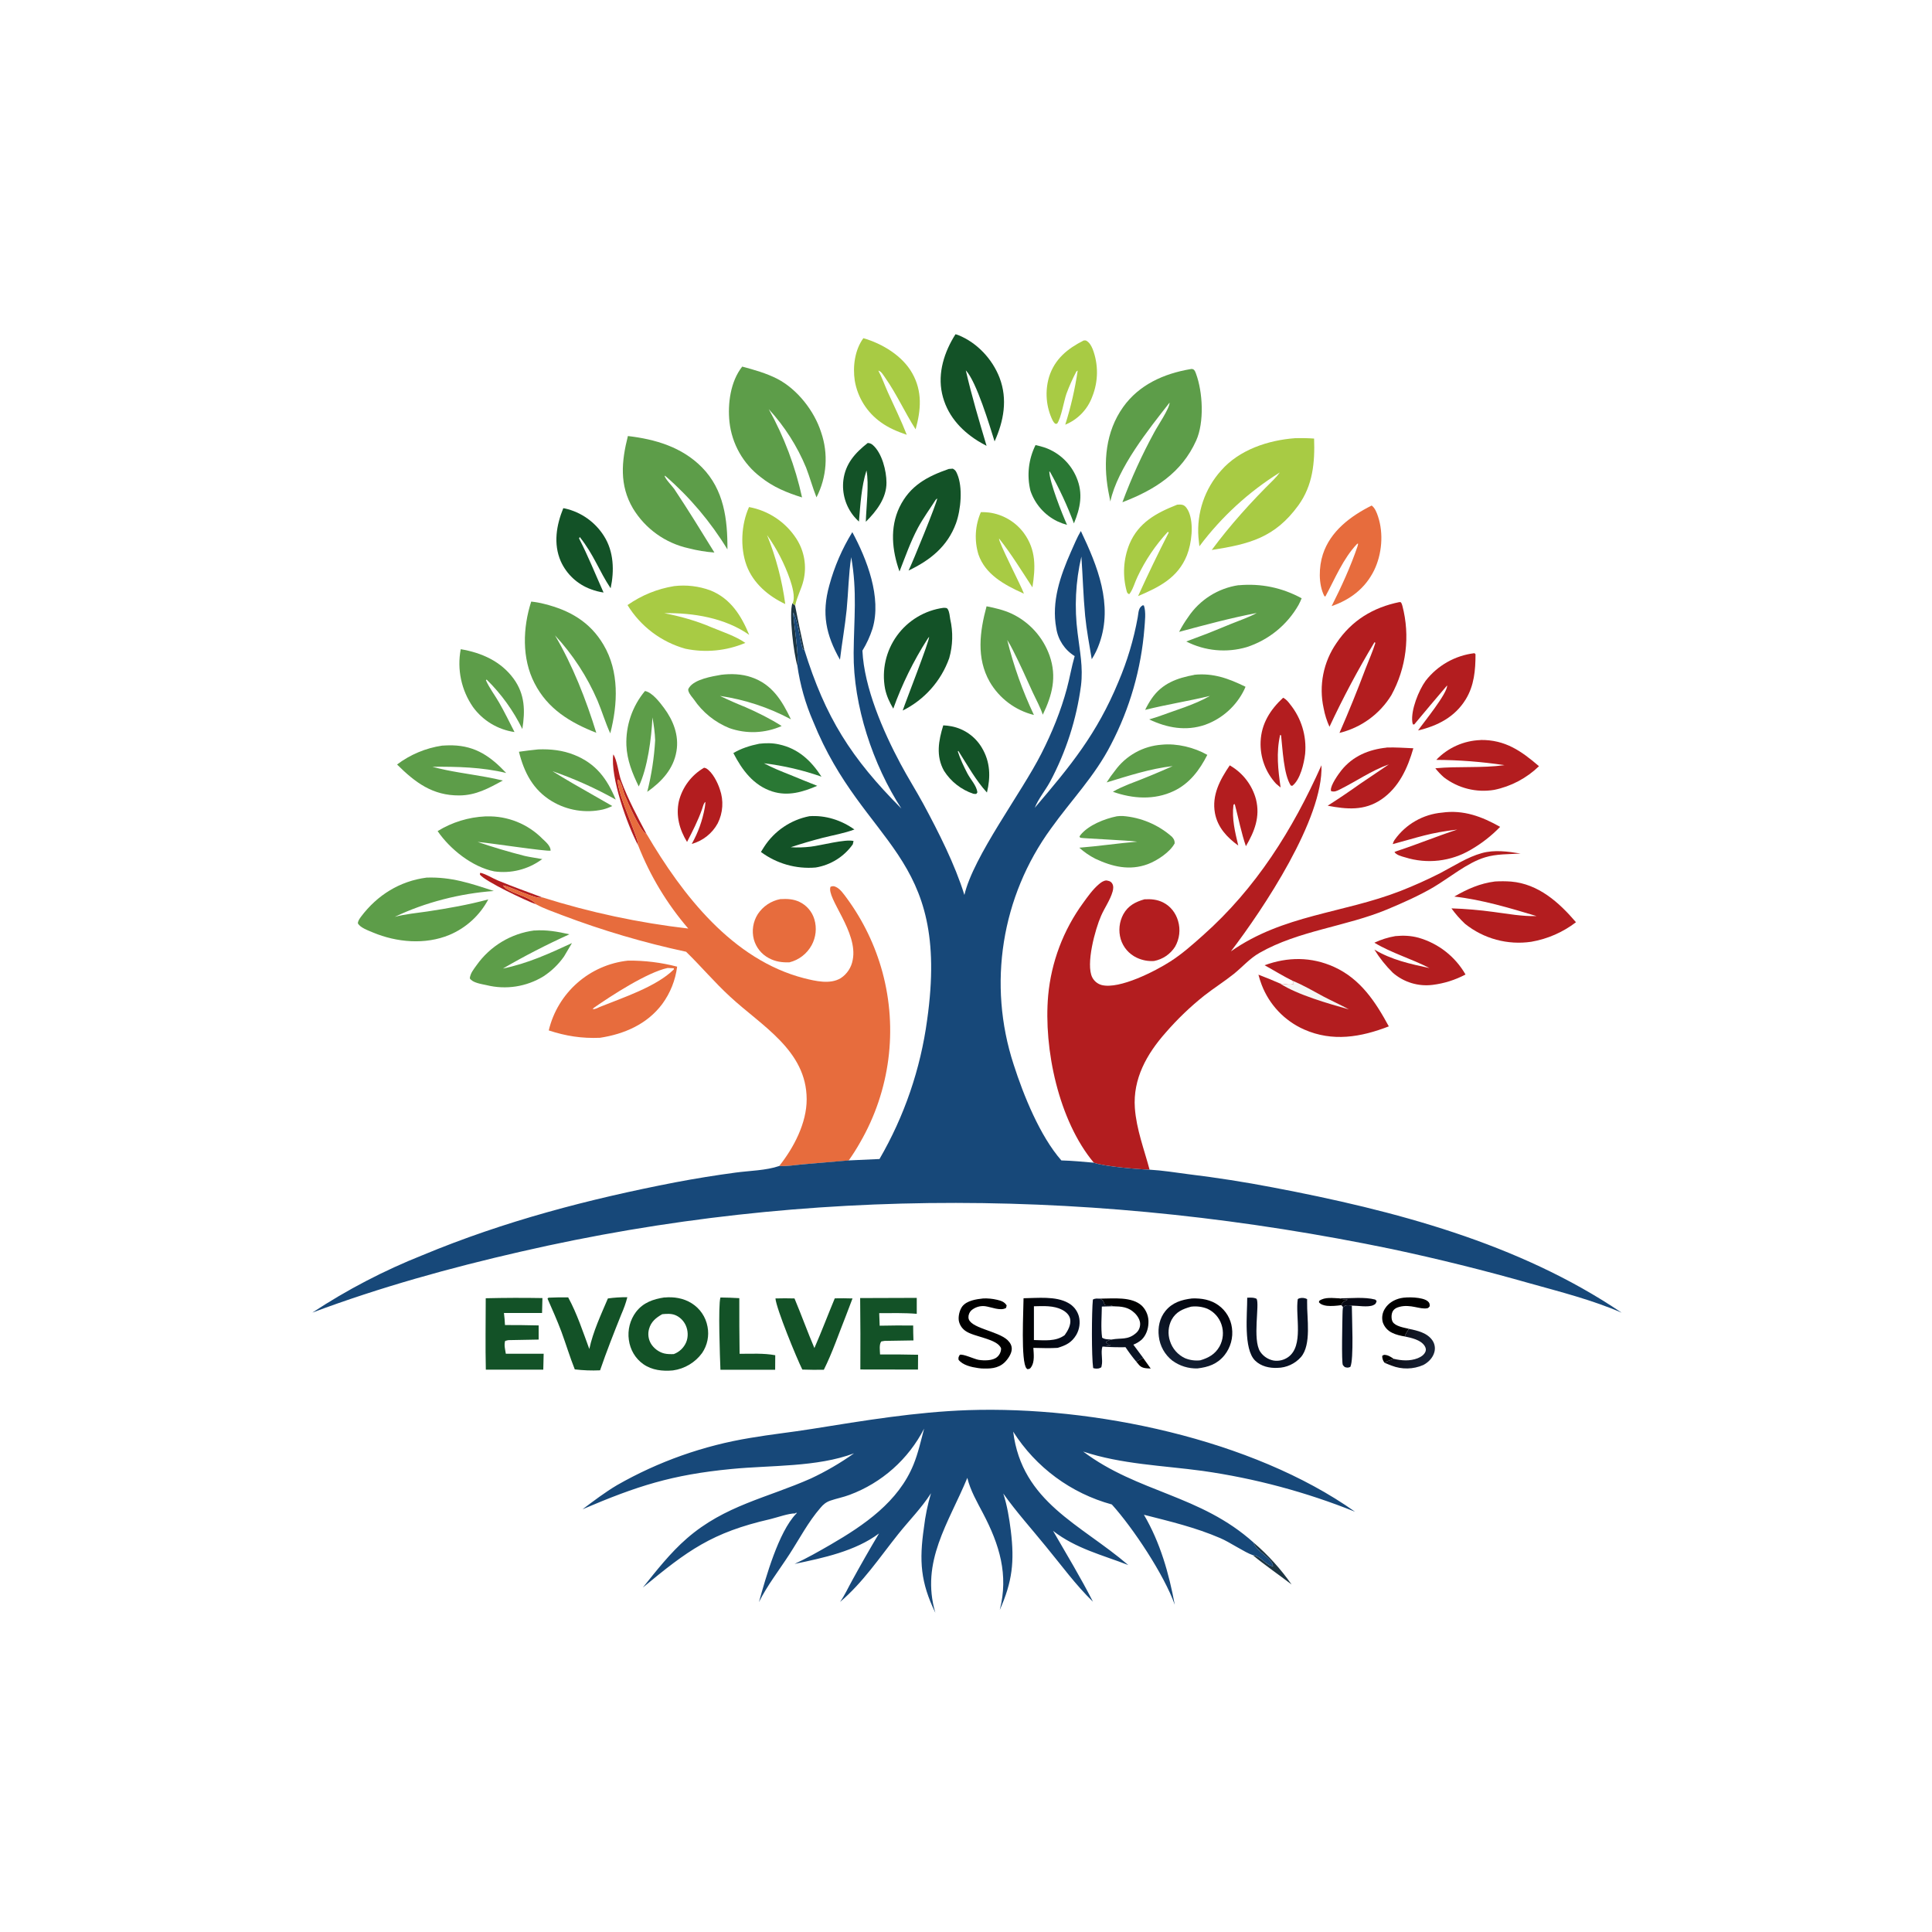
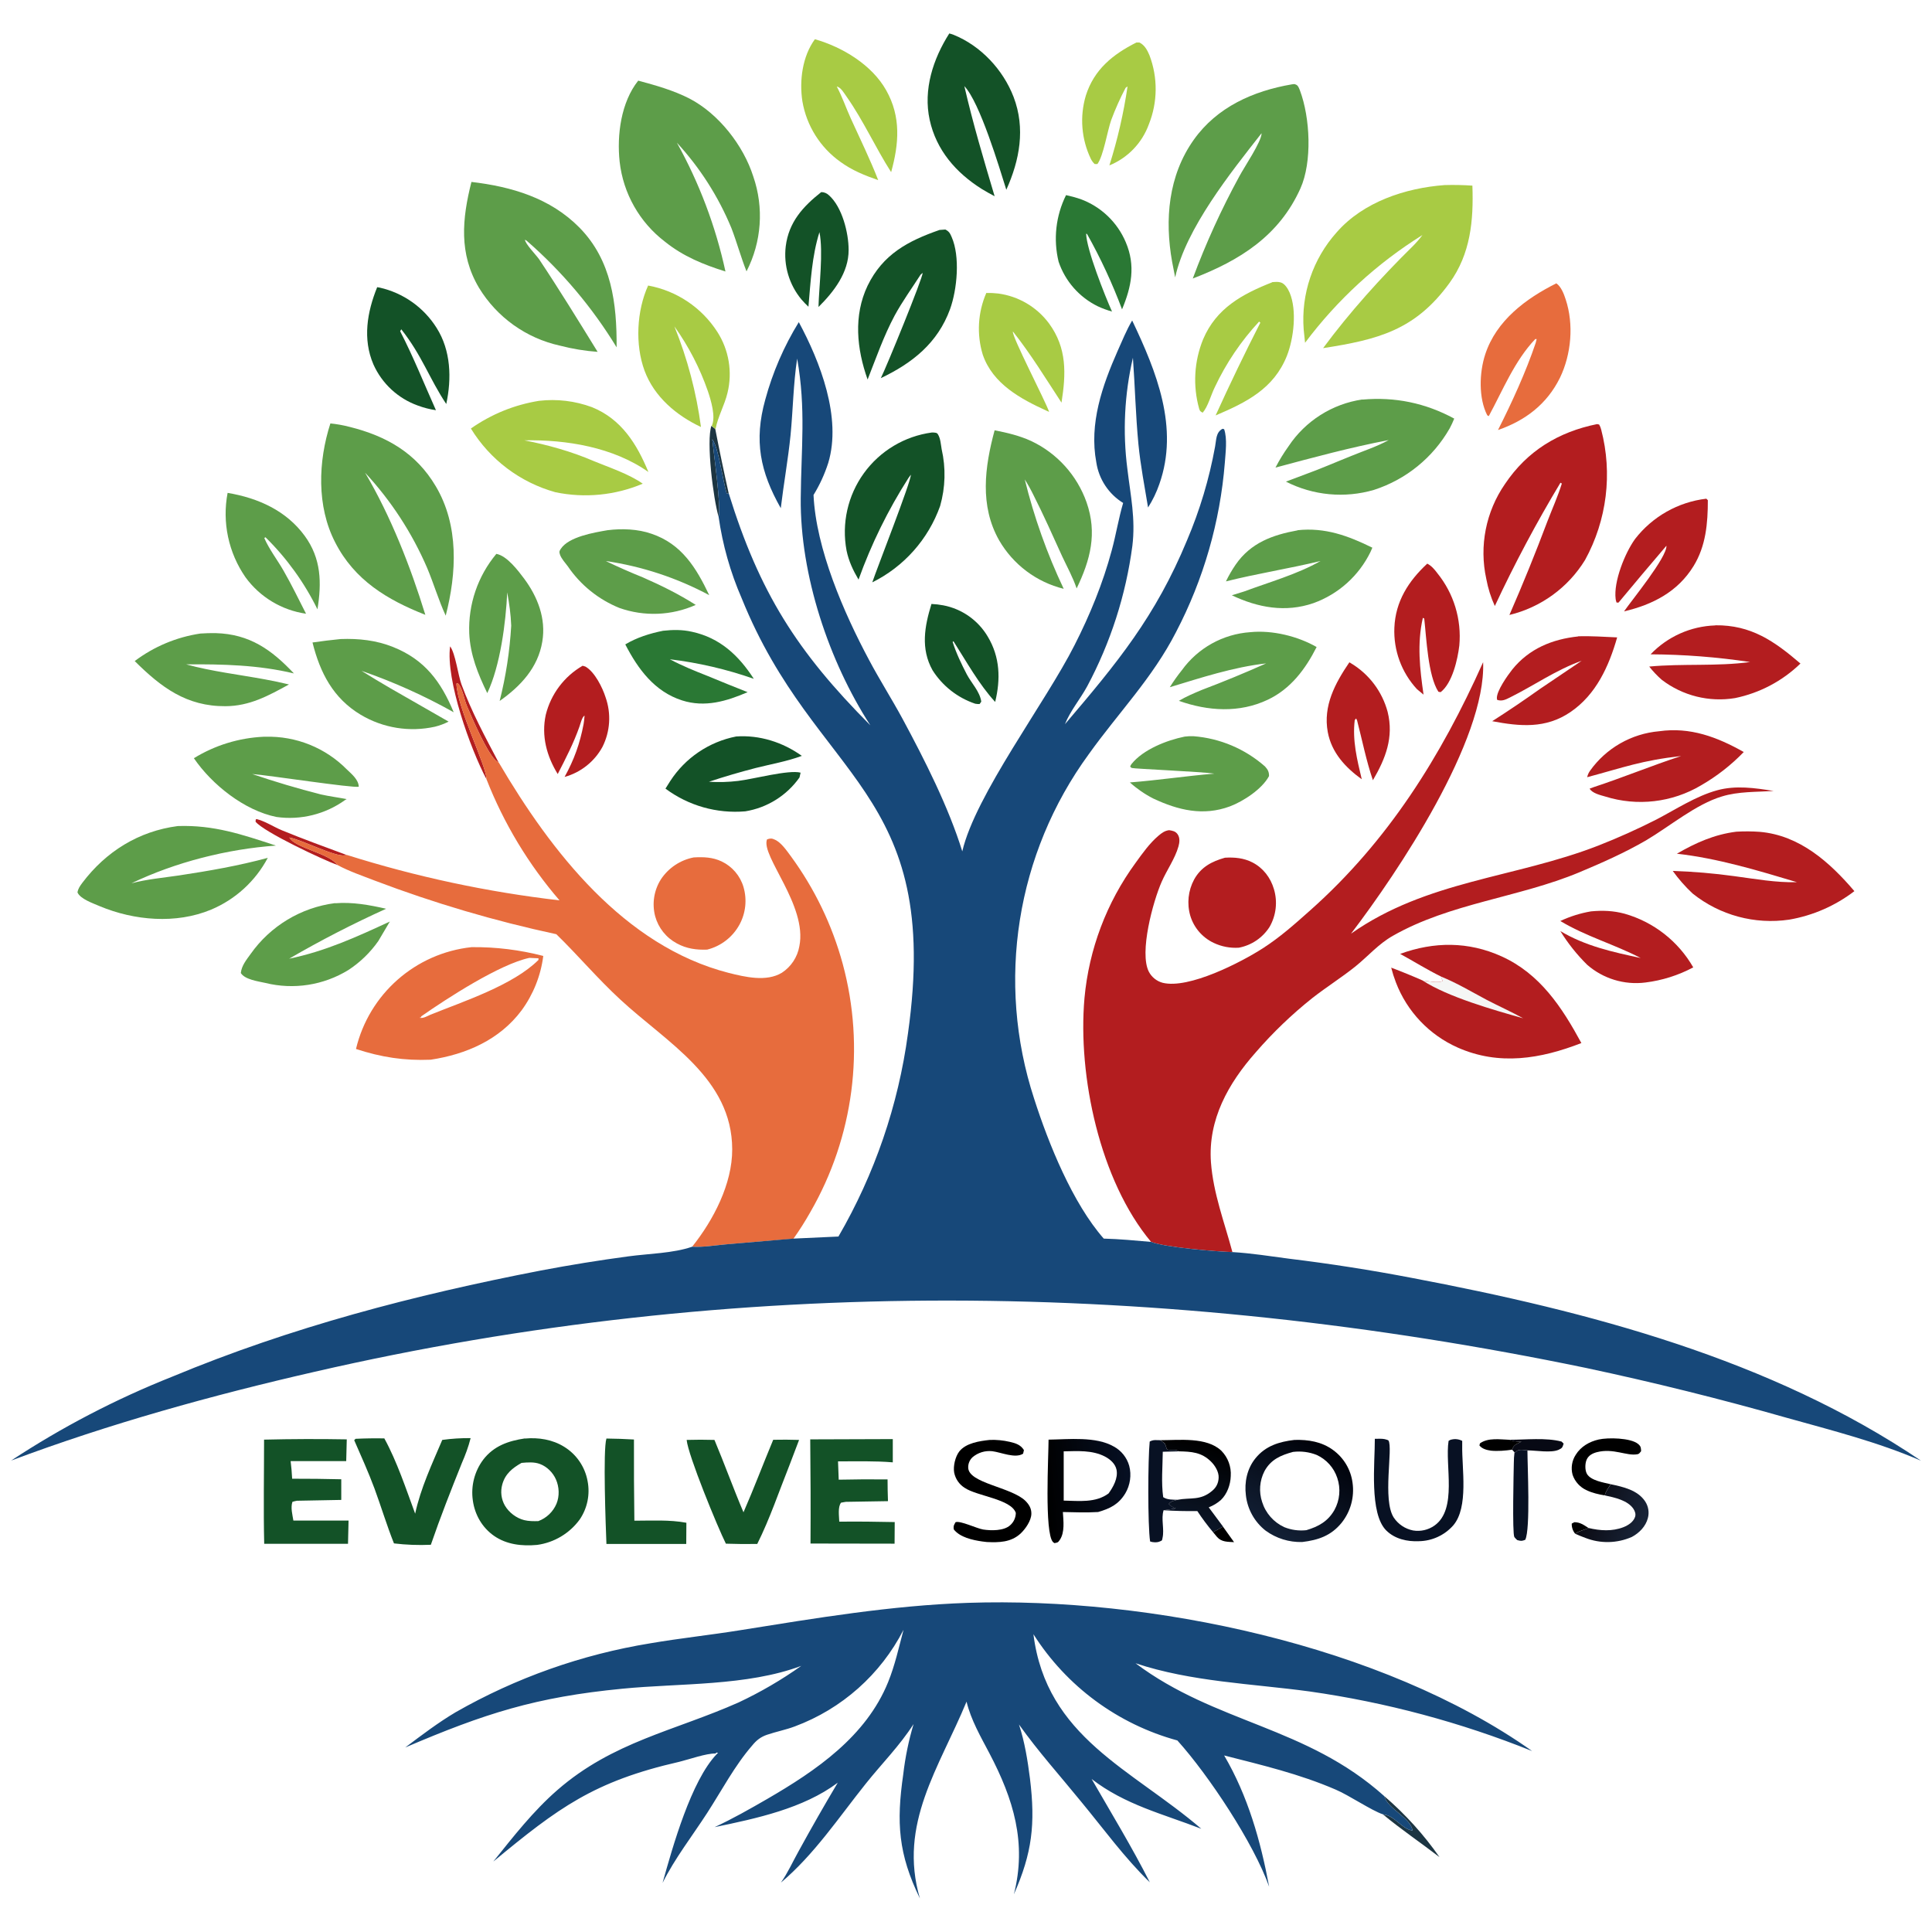
- <svg xmlns="http://www.w3.org/2000/svg" width="1024" height="1024" style="display:block" viewBox="0 0 2048 2048">
+ <svg xmlns="http://www.w3.org/2000/svg" width="1024" height="1024" style="display:block" viewBox="323 330 1404 1404">
  <defs>
    <linearGradient id="a" x1="1477.01" x2="1515.78" y1="1424.81" y2="1438.36" gradientUnits="userSpaceOnUse">
      <stop class="stop0" offset="0" stop-color="#0b0b13" />
      <stop class="stop1" offset="1" stop-color="#182337" />
    </linearGradient>
    <linearGradient id="b" x1="1197.99" x2="1182.82" y1="1379.27" y2="1433.83" gradientUnits="userSpaceOnUse">
      <stop class="stop0" offset="0" />
      <stop class="stop1" offset="1" stop-color="#0b1526" />
    </linearGradient>
    <linearGradient id="c" x1="1082.77" x2="1142.82" y1="1413.21" y2="1407.3" gradientUnits="userSpaceOnUse">
      <stop class="stop0" offset="0" />
      <stop class="stop1" offset="1" stop-color="#060f22" />
    </linearGradient>
    <linearGradient id="d" x1="1283.95" x2="1248.88" y1="1381.15" y2="1443.37" gradientUnits="userSpaceOnUse">
      <stop class="stop0" offset="0" stop-color="#00020a" />
      <stop class="stop1" offset="1" stop-color="#121f34" />
    </linearGradient>
  </defs>
  <path d="M1467.7 1444.6a11 11 0 0 1-2.5-7.4l1.9-1c4.2 0 6.8 2 10.3 4.2-3.3 1.5-6.8 2-9.8 4.2m-255.8-5.1 8 11.2c-4.6-.3-9 0-12.3-3.7l-3-3.6q3.7-1.8 7.3-4m210-55.9c-4.6.7-10.6 1.2-15.3.7-3-.4-6.5-1.3-8.4-3.8l.4-1.5c6-4.3 14.6-2.8 21.5-2.6l1.4.5q3.6 1 7.3.8l-1.8.9c-3 1.5-3.9 1.9-5 5" />
  <path fill="#1c3542" d="M1329 1635.3a236 236 0 0 1 40.1 44.3c-13.5-10.4-28-20.2-41-31 8.6.7 13.4 10.6 21.4 11.7-1.2-9.4-18.1-15.6-20.5-25M840 639.5l2.8 2.3q4.5 23.3 9.7 46.5l-1.3.6c-2.9-9-6-34-10.6-39.7.9 8.9 6.7 50.1 4.6 56.2-3.8-12.4-9.1-54.9-5.2-66" />
  <path fill="#070914" d="M1420 1376.3c11.7 0 26.5-1.7 37.8 1.3l1.5 1.5c-.9 2.8-.9 3.2-3.7 4.5-5.5 2.4-16.4.4-22.6.4-2.2-.2-5.7-.9-7.7.4l-1 1h-.7l-1.7-1.9c1.1-3.1 2-3.5 5-5l1.8-.9q-3.8.2-7.3-.7z" />
  <path fill="#b31d1f" d="M568.2 958.6c-10.3-3.7-53.6-24-59.5-31.5l.2-1.7h1.5l-.2 1.5-1-1.7c6.1 1.3 12.8 5.8 18.7 8.2 15.5 6.4 31.4 12.1 47.2 18l-1.6.2c-7 1.2-30.8-11.2-40.2-13 4 7.7 28.8 11.3 34.9 20m108.3-62.4c-11.6-21.8-29.7-72.3-26.4-96.5 3.9 5.2 5.7 20.7 8.3 27.8 7.3 19.8 17.2 38.1 27 56.7l-1.2-.8c-6.5-4.3-18.5-32.3-22-40.6-2-4.7-3-12.8-6.6-16.4l-.9.4c.6 18 22 60 21.8 69.4" />
  <path fill="#081123" d="M1423.6 1385.4h.7l1-1c2-1.3 5.5-.6 7.7-.4 0 11.3 2.3 57.4-1.6 65-2.7 1-3 .9-5.8.2q-1.2-1-2.1-2.2c-1.6-2.6-.5-48-.4-53.6q0-4 .5-8" />
  <path d="M1489.1 1416.7c-4.3-.7-9.1-1.8-13-3.7a19 19 0 0 1-10.3-11.3 18 18 0 0 1 2.3-14.5c3.7-6 10-9.6 16.7-11.1 6.5-1.5 23.3-1.3 28.7 3.3 2 1.7 2 2.8 2.1 5.2-.9 1-1.3 2-2.7 2.2-7.7 1.5-17.4-4.6-29.4-1.5-3.1.8-6.1 2.3-7.5 5.5-1.2 2.8-1.3 7.7.3 10.4 2.9 4.8 12.2 6.2 17.2 7.4-1.8 2.7-3.4 5-4.4 8.1" />
  <path fill="url(#a)" d="M1493.5 1408.6c9 1.9 19.5 4.2 25 12.4a15 15 0 0 1 2 12.3c-1.6 6-6.2 10.7-11.6 13.6a44 44 0 0 1-33.8.7q-3.8-1.4-7.4-3c2.9-2.1 6.4-2.7 9.7-4.2 8.4 2 17.2 2.6 25.4-.6 3.5-1.4 7.1-3.7 8.4-7.4.7-2.1 0-4-1.1-5.8-4.2-6.4-14-8.4-21-9.9 1-3 2.6-5.4 4.4-8" />
  <path fill="#081123" d="M1168.6 1427.5c-2 6.3.7 13.8-.8 20.2-.4 1.8 0 1.7-2 2.5-1.9.9-5.2.7-7 0-1.8-11.8-1.6-60-.3-72.6 2.7-1.5 4.6-1 7.7-1 1 .8 2.7 1.8 3.4 2.8.4.5 1.3 3.8 1.5 3.9 2.5 1 6.4-.5 8.6 1.4l-11.7.3c-.1 10.7-1.2 22.3.3 33 3 2 6.9 1.8 10.4 1.9-2.5.7-4.7.9-6.3 3 1.8 2 2.6 2.2 5 3.3q-4.5.8-8.8 1.3" />
  <path fill="url(#b)" d="M1166.2 1376.6c13.7 0 33.7-2.5 44.4 7.7a24 24 0 0 1 6.8 18.4c-.2 6.2-2.6 13-7.2 17.4a30 30 0 0 1-8.8 5.3l10.4 14q-3.6 2.2-7.3 4-6.2-7.4-11.4-15.3-12.2.2-24.5-.6 4.4-.5 8.8-1.3c-2.4-1-3.2-1.2-5-3.3 1.6-2.1 3.8-2.3 6.3-3 9.6-1.8 16.6.8 25.2-6.5q4.5-3.7 4.7-9.6c.2-4.2-2.7-8.9-5.6-11.7-6.9-6.8-14.2-7.2-23.3-7.4-2.2-1.9-6.2-.4-8.6-1.4-.2-.1-1.1-3.4-1.5-4-.7-.9-2.4-2-3.4-2.7" />
  <path d="M1042.3 1376.4a55 55 0 0 1 14.5 1.4c4.3 1 7.9 2.1 10.3 6l-.6 2.6c-5.7 3.7-16-1-22.4-1.8a19 19 0 0 0-14.5 4.5 10 10 0 0 0-3 7.5c.4 11.3 31 14 41.5 24 2.7 2.7 4.5 5.6 4.4 9.5-.1 5-4.3 11-7.8 14.3-7 6.5-15.8 6.6-24.6 6.2l-3.3-.4c-7-1-16.2-3-20.7-8.8-.3-2.7 0-2.8 1.3-5.2 3.4-1.3 15.3 4.5 20 5.3 5.7.9 15.1 1.1 19.7-3.1a12 12 0 0 0 4.1-9c-3.5-10.1-28.2-12.1-37.2-18.2a17 17 0 0 1-7.6-11.1c-.8-4.7.8-11.5 3.7-15.3 4.9-6.2 14.8-7.6 22.2-8.4" />
  <path fill="#081123" d="M1322.1 1375.6c2.2 0 4.9-.2 7 .2 0 0 2.6.6 2.9 1 3.5 5.4-4.6 43.2 3.9 56.1a22 22 0 0 0 14 9.3 21 21 0 0 0 15.6-3.6c16.8-12 7.4-43.8 10.2-61.5.8-.5 1.2-.8 2.3-1a11 11 0 0 1 7.6 1v3.6c-.3 16.4 4.8 44.6-6.5 57.8a34 34 0 0 1-25 11.5c-8.4.4-17.4-1.6-23.6-7.7-12.6-12.3-8.3-49.5-8.4-66.7" />
  <path fill="#135227" d="M763.7 1375.4q10 .1 20 .7a3523 3523 0 0 0 .3 59c12.4 0 25.6-.8 37.8 1.5l-.1 15.4h-58c-.5-12.3-2.6-68.5 0-76.6m156-905.8a8 8 0 0 1 5.7 2.3c9.6 8.5 14.3 27.3 14.3 39.7.1 16.4-10.7 30.4-21.9 41.5.4-15.4 3.6-40 .7-54.4-5.5 17.5-6.4 36-8 54.2q-2.7-2.5-5.1-5.3A51 51 0 0 1 894 509c2.2-17.6 12.5-28.9 25.8-39.4" />
  <path fill="#b31d1f" d="m1303.6 811.3 1 .6a59 59 0 0 1 26.8 35.4c4.6 18.5-1.5 34-10.7 49.7-4.8-14-7.8-29.2-11.5-43.5l-.7-1.4-1 1.2c-1.8 14.7 1.7 28.7 5.1 43-11.9-8.6-21.9-19.3-24.7-34.3-3.5-19.1 5.3-35.4 15.7-50.7m-557.2 2.5 2 .6c6.8 3.8 12.5 15.4 14.7 22.4a46 46 0 0 1-2.3 36 45 45 0 0 1-27.5 21.8c7-12.7 11.1-24.2 13.8-38.4q.5-3 .7-6.1c-1.8.7-3 6-3.7 7.9-4.2 12-10 23.2-15.8 34.5-8-13-12-27.7-8.7-43a57 57 0 0 1 26.8-35.7" />
  <path fill="#135227" d="M999.9 768.9a61 61 0 0 1 8.6 1 48 48 0 0 1 32.3 22.7c9 15 9.4 31 5.4 47.5-11.7-12.7-20.8-29.2-30-43.6l-.3-.5-.6.5c2.5 8 6.5 16.3 10.3 23.6 3.4 6.4 9.5 12.5 10.5 19.8l-1.2 1.7c-1.4 0-1.6.1-3.2-.2a59 59 0 0 1-31-24.3c-8.8-15.7-5.8-32-.8-48.2M822 1376.4q10-.3 20.2 0c7.3 17.4 13.7 35.2 21.1 52.6 7.6-17.4 14.3-35.2 21.6-52.7q9.4-.2 18.8.1l-7 18.4c-7.6 19-14.2 38.8-23.4 57.2q-11.4.2-22.8-.2c-6-12-27.5-64.3-28.5-75.4" />
  <path fill="#b31d1f" d="M1360.2 739.6c3.1 1.6 5.2 4.1 7.3 6.9a73 73 0 0 1 16 52.6c-1.2 10.1-5.1 27.4-13.6 33.9l-1.6-.3c-7.6-11.6-8.7-39.1-10.3-53.2l-1-.5c-4.3 18.9-2.2 37 .5 55.8l-4.8-4a62 62 0 0 1-16.4-44.7c.8-19 10.2-33.8 23.9-46.5" />
  <path fill="#2a7834" d="M1097.7 471.8q5.2 1.1 10.3 2.8a57 57 0 0 1 33.1 31.4c7.3 17.1 4.1 32.5-2.7 48.8q-10.6-28.3-25.4-54.7l-.7-.3c.3 11.5 13.6 45 18.8 56.6q-5.4-1.5-10.3-3.8a56 56 0 0 1-28.5-32.4 71 71 0 0 1 5.4-48.4m-293 316.6c7.3-.8 14-.9 21.1.7 20.4 4.4 34 17.2 45 34.2a289 289 0 0 0-61-14.2c9 4.8 18.2 8.5 27.6 12.2q14.4 6 28.9 11.7c-15.3 6.6-31 11.3-47.6 6-20-6.4-32-22.7-41.3-40.7 8.3-5 17.9-8 27.4-9.9" />
  <path fill="#b31d1f" d="m1563 692.4 1.1 1.1c0 16.8-1.4 33.3-10.4 47.9-11.5 18.7-29.7 28-50.5 32.9 5.5-8 31.4-39.5 30.8-47.7q-17.6 20.6-34.8 41.3h-1.4c-.4-1.1-.5-1.3-.7-2.6-1.6-12.7 6.8-33.5 14.1-43.6a77 77 0 0 1 51.8-29.3" />
  <path fill="url(#c)" d="M1085 1376.2c14.7-.2 34.3-2.5 47.4 5a23 23 0 0 1 11.2 14c1.8 6.7.7 14.1-2.8 20-4.9 8.1-11.2 11.1-19.8 13.6-8.5.5-17 .2-25.6 0 .4 6.4 1.5 14.7-2.2 20.2-1.4 2.1-1.7 2-4 2.4l-1-.8c-6.3-6.7-3.2-62.8-3.2-74.4m11 8.5v35.8c11 .2 23.2 1.8 32.6-5.2 3.4-4.7 7-11.1 5.8-17.2-.9-4.4-4.6-7.6-8.4-9.6-9.2-4.8-20-4-30-3.8" />
  <path fill="#a8cb44" d="M1148.8 360.9h2.2c3.7 1.7 5.8 5.6 7.3 9.2a69 69 0 0 1-.4 50.2 51 51 0 0 1-28.7 29.9 365 365 0 0 0 13.2-57.4l-1.4 1q-6 11.4-10.5 23.5c-2.8 8-5.6 26-10 31.9h-2a13 13 0 0 1-2.7-3.6 64 64 0 0 1-3.7-46.2c6-18.9 19.6-29.9 36.7-38.5" />
  <path fill="#b31d1f" d="M1479.2 992.3c8.5-.8 16.2-.5 24.4 1.7a84 84 0 0 1 49.9 39 100 100 0 0 1-34.8 11 54 54 0 0 1-42.3-12.9 131 131 0 0 1-19.5-24.5c18.2 10.9 37.9 15.2 58.4 19.6-19-9.9-40-15.8-58.4-26.9a86 86 0 0 1 22.3-7" />
  <path fill="#135227" d="M644.4 1376.4a139 139 0 0 1 20.6-1.3c-1.6 6.4-3.8 12.2-6.4 18.2-7.9 19.7-15.6 39.2-22.5 59.3q-13.6.6-26.8-1c-5.2-13-9.3-26.7-14.2-40-4.4-11.8-9.6-23.3-14.7-35l1-1q10.5-.5 20.9-.3c9.3 17 15.7 36.6 22.4 54.7 4-18.6 12.3-36.2 19.7-53.6" />
  <path fill="#b31d1f" d="M1213.2 953.3c7-.4 13.6.2 19.9 3.4 7.8 4 13.2 11 15.7 19.5a35 35 0 0 1-3.2 27.4 34 34 0 0 1-22.3 15.1 37 37 0 0 1-18.3-3.5 32 32 0 0 1-17-19.7 35 35 0 0 1 2.8-26.4c5-9 12.8-13.1 22.4-15.8" />
  <path fill="#a8cb44" d="M1039.8 542.9q4.3-.1 8.6.4a55 55 0 0 1 36.9 21.7c13.2 18 12.4 36.7 9.1 57.6-11.4-17.4-22.3-35.3-35.3-51.7-1.1 3.1 23.5 50.2 26.3 58.4l-1.6-.7c-19.1-8.7-39.3-19.6-46.6-40.8a65 65 0 0 1 2.6-45" />
  <path fill="#135227" d="m597.1 538.7 1.8.3a66 66 0 0 1 41.4 29.3c10.4 16.4 11 36.8 7 55.3-12.4-18.6-17.5-35.1-32.7-54.3l-.8 1.4c9.6 18.6 17.5 38.4 26 57.4q-6.8-1-13.2-3.4a56 56 0 0 1-32.2-29.8c-8-18.5-4.6-38.2 2.7-56.2M911.8 1376l60-.2v16.9c-13.2-1.1-26.5-.7-39.8-.7l.5 13.3q17.8-.4 35.5-.2 0 7.9.3 15.8l-30.7.5-3.4.6c-2.5 3.2-1.4 9.8-1.3 13.8a1222 1222 0 0 1 40.3.3l-.1 15.7-61.1-.1a4303 4303 0 0 0-.2-75.7m-397 .2a1441 1441 0 0 1 60.2-.2l-.4 15.8h-40.4q.8 6.3 1.1 12.8a1356 1356 0 0 1 35.7.4v15l-32.2.6q-1.7.3-3.3.8c-1.4 4.3 0 9.2.7 13.6h40.1l-.4 16.9H515c-.6-25.2-.1-50.5-.1-75.7m343.1-511c17-1.2 33.9 4.2 47.7 14.1-10.7 4-22.4 6-33.5 8.8a524 524 0 0 0-34 10 115 115 0 0 0 21.2-.6c10.5-1.2 36.8-8.3 45.4-6l-.8 3.5a60 60 0 0 1-39.4 24.6 85 85 0 0 1-58-16.5l3.4-5.4a74 74 0 0 1 48-32.5" />
  <path fill="#b31d1f" d="M1469.9 792.4c9.4-.3 18.9.4 28.3.8-6 21-15.3 41.6-34 54.3-18 12.2-36.6 10.4-56.8 6.6a819 819 0 0 0 34.5-23.3l30.5-20.6c-18.8 6.7-34.3 17.8-52 26.6-3.2 1.6-5.9 3-9.4 1.8l-.2-1c-.4-5.3 7.8-16.8 11.2-21.1 12.2-15.1 29-22 47.9-24" />
  <path fill="#5d9d49" d="M488.5 688.2c22 3.7 42.5 12.8 56 31.3 12 16.5 12.3 34 9.2 53.3a192 192 0 0 0-37.5-52.1l-.5-.3-.6.7c3.7 8.4 9.5 15.8 14 23.7 5.8 10.1 11 20.8 16.3 31.2a66 66 0 0 1-44-26.5 81 81 0 0 1-13-61.3" />
  <path fill="#e76c3d" d="M827.1 953.1c7.2-.4 13.7-.2 20.3 2.9a30 30 0 0 1 15.9 18.6 36 36 0 0 1-2.9 27.3 37 37 0 0 1-23.5 18.2c-7.9.3-15-.7-22-4.5a32 32 0 0 1-15.8-19.8 34 34 0 0 1 4.2-26.8 37 37 0 0 1 23.8-15.9" />
  <path fill="#5d9d49" d="M683.7 732.5c7.7 1.4 15.7 12 20.2 18 9.8 13.2 16 29 13.2 45.7-3.1 19-15.8 32.5-31 43.2a291 291 0 0 0 8.4-54.7c-.3-8.2-1.4-16-2.9-24.2-1 22-5.1 53.5-14.5 73.2-6.8-14-12.4-27.8-13.1-43.5a85 85 0 0 1 19.7-57.7m500.2 132.8q3-.4 6.3-.3a89 89 0 0 1 52.1 22c2 2.2 3 4 2.9 7-5 9.4-18.6 18.3-28.4 22-19.4 7.2-37.6 2.8-55.7-5.7a79 79 0 0 1-17-11.7c20.6-1.6 40.9-4.7 61.4-6.4-9-1.4-58.3-3.5-60-4.1q-.7-.4-1.2-1c.3-.8.4-1.1 1-1.9 8.5-10.6 25.7-17.3 38.6-19.9m47.7-75.9c16-1.6 34.4 2.9 48.2 10.8-8.1 16-18.8 30.4-35.5 38.3-20.6 9.8-43.5 8.3-64.6.8 5.4-3.2 10.9-5.5 16.6-7.9a858 858 0 0 0 46.8-19.3c-23.9 2.7-47.2 10.4-70 17.3a129 129 0 0 1 8.8-12.4 67 67 0 0 1 49.7-27.6" />
  <path fill="#b31d1f" d="M1528.7 861.4c22.6-3.2 42.2 4.2 61.5 15.1a141 141 0 0 1-31 24.2 86 86 0 0 1-69.8 8.1c-3.5-1-9.4-2.4-11.2-5.7l3-1.1c21.3-7 42.1-15.6 63.5-22.6-29 3.3-41.4 8.2-68.3 15.4q.6-2.6 2.1-4.7a69 69 0 0 1 50.2-28.7m40.8-77c26-.3 42.9 11.5 61.9 27.8a96 96 0 0 1-47.5 25.1 69 69 0 0 1-53.3-13.3q-5-4.4-9.1-9.6c24.3-2.3 49.1 0 73.3-3.3a504 504 0 0 0-72.3-5.6 68 68 0 0 1 47-21" />
  <path fill="#5d9d49" d="M468.6 790.4q5.6-.4 11.2-.3c24.6.7 40.5 12 56.8 29.3-25.7-6.2-52-6.8-78.3-6.6 18.5 5.1 38.2 7.4 57.2 10.9q8.8 1.6 17.5 3.7c-15 8.2-28.5 15.7-46.1 15.8-28.3.2-46.8-13.7-66-32.8a105 105 0 0 1 47.7-20m98 196c12.5-1 24.7 1.2 37 4a782 782 0 0 0-70.5 36.3c26.3-5.4 49-15.8 73.2-27l-8.4 14.2a80 80 0 0 1-21.7 21 79 79 0 0 1-60.4 9.4c-5.3-1.2-14.8-2.4-17.8-7.2.6-5.4 4-9.5 7.1-13.8a89 89 0 0 1 61.4-37m699.5-271c20-2.1 36.6 4 54.3 12.7l-1.3 3a74 74 0 0 1-41.5 37.3c-20.3 7-40.4 3.3-59.3-5.7l9-2.8c18-6.7 38.9-12.6 55.4-22.1-22.8 5.5-46 9.1-68.7 14.8a92 92 0 0 1 7-12.1c11-16 27-21.7 45.1-25" />
  <path fill="#e76c3d" d="M1454 535.9c3.5 2.4 5.5 7.7 6.8 11.7 6 18.1 4.1 39.9-4.2 57-9.4 19-25 31-45 37.9 10.1-20 20.2-42 27.4-63.3l.7-2.8h-1c-15 15.7-23.6 37.2-33.8 56l-1.1-.6c-6.4-12.5-5.8-31-1.5-44.2 8-24.6 29.5-40.6 51.7-51.7" />
  <path fill="#5d9d49" d="M570.5 794.4c13.2-.5 26 .9 38.2 5.8 23 9.2 34.8 25.2 44 47.4a411 411 0 0 0-67-30.1q10.4 6.5 20.9 12.6l42.4 24.3q-4.7 2.4-9.9 3.7a74 74 0 0 1-54-8.7c-20-12-29.5-30.5-35-52.5a449 449 0 0 1 20.4-2.5m194-79.1c10.5-1.3 22-.9 32 2.6 21.9 7.4 32.5 24.8 41.9 44.6a230 230 0 0 0-75.2-24.8q13.3 6.4 27 11.9c13.4 5.9 26 12.1 38.4 20a75 75 0 0 1-55.5 2.2 83 83 0 0 1-37.5-30.3c-1.8-2.4-4.8-5.7-5.7-8.6-.6-1.9-.5-2.3.6-4 5.8-8.9 24.3-11.9 34-13.6" />
  <path fill="#a8cb44" d="M1247.6 535c2.3-.1 4-.4 6.3.3 3 1 5.1 4.7 6.3 7.4 5.4 12.8 3 33.2-2 45.9-9.6 24-29.5 33.8-51.8 43.3a1615 1615 0 0 1 32.5-67.4l-.9-.8a187 187 0 0 0-32.2 47.7c-2.7 5.4-5 14.2-8.8 18.5-1.9-1-2-1.2-2.6-3a78 78 0 0 1 2.9-50.3c9.6-22.7 28.5-32.9 50.3-41.5M794 537.5a76 76 0 0 1 50.3 33.7 57 57 0 0 1 7.4 44.2c-2.1 9-7.1 17.5-8.7 26.4l-2.8-2.3c3.2-6.3-.6-18.8-2.8-25.3a186 186 0 0 0-24.3-47 301 301 0 0 1 19.3 73.1c-17.8-8.3-34-22-41-40.9-7-19-5.7-43.6 2.6-61.9m121.2-179c20 5.7 41.4 18.6 51.8 37.1 10.9 19.3 9.3 38.9 3.6 59.5-11.4-17.8-20-37.2-32.2-54.6-1.8-2.5-4.3-7.1-7.3-7.6 3.9 7.3 6.7 15.5 10.1 23 6.8 15 14.1 29.8 20 45-9.8-3.4-19-7.1-27.5-13.3a68 68 0 0 1-27.6-44c-2.3-15 0-32.7 9.1-45.1" />
  <path fill="#5d9d49" d="M514.6 865.4h1.3a80 80 0 0 1 59.3 23.9c3.5 3.3 8.4 7.4 8.5 12.4-3.7 1.2-66.7-8.5-77.4-9.2a667 667 0 0 0 49.8 14.8c6.2 1.4 12.5 2.2 18.8 3.4l-1 .6a69 69 0 0 1-50 12.4c-23.3-4.7-46.9-23.5-60-42.7a106 106 0 0 1 50.7-15.6" />
  <path fill="url(#d)" d="M1263.7 1376.4c10-.3 19.8 1.3 28 7.3a35 35 0 0 1 14.2 23.8 38 38 0 0 1-8 29.2c-7.7 9.4-17 12.5-28.6 13.9a43 43 0 0 1-26.6-8.3 38 38 0 0 1-14.3-25.6c-1.2-9.5.8-19.4 7-27 7.3-9 17.2-12 28.3-13.3m-1 8.7c-8.8 2.4-16.1 5.4-20.8 14a29 29 0 0 0-1.7 22.4 30 30 0 0 0 16.1 18.3 33 33 0 0 0 16 2.2c8.8-2.6 15.7-6.4 20.4-14.6a29 29 0 0 0 2.1-23.4 28 28 0 0 0-15-16.7 35 35 0 0 0-17-2.2" />
  <path fill="#135227" d="m1005.9 497.1 4.1-.3c2.7 1.4 3.4 2.7 4.6 5.5 6.2 14.1 4 38-1.2 52.4-9 24.6-27.4 39.2-50.3 50.1 3.8-7.4 30.6-73 30.4-76.5l-1.5 1.3c-6.4 10-13.2 19.3-18.9 29.8-8 15-13.4 30.7-19.6 46.4-7.9-22.2-10.4-46.4 0-68.2 11.1-22.8 29.3-32.5 52.3-40.5m-5.6 147.2h1c1.6.2 2.7 0 3.5 1.5 1.8 3 2 7.2 2.6 10.6a83 83 0 0 1-1.1 41.3 99 99 0 0 1-49.3 55.5c3-9.2 28.5-74 28-78.2l-1.8 2.5a368 368 0 0 0-36.2 73.7c-4-6.8-7.1-13.4-8.7-21.1a73 73 0 0 1 62-85.8m12.6-290c1.4.4 1.7.4 3.2 1 19.8 8 36 25.4 43.6 45.2 8.7 22.8 4.4 45.9-5.3 67.4-5.1-16.2-19.2-63.5-30.5-75.3 6.2 27 14.1 53.5 22 80q-4.8-2.5-9.4-5.3c-18.7-11.8-33-28.2-37.8-50.2s2.5-44.3 14.2-62.7m-308.3 1021c9.9-.9 20 .7 28.5 6a37 37 0 0 1 17 24.9 37 37 0 0 1-5.7 27.9 46 46 0 0 1-31 18.5c-11 1-22.1-.2-31.3-6.6-8.6-6-14-15.4-15.4-25.8a40 40 0 0 1 7.6-29.6c7.7-10 18.3-13.6 30.3-15.4m-2.5 17.8c-6.7 3.8-11.9 8-14 15.7a20 20 0 0 0 1.9 15.3c3 5.1 8.4 9.2 14.1 10.6 3.2.8 6.9.8 10.2.7a23 23 0 0 0 13.2-12.6c2.3-5.6 2-12.3-.4-17.7-2.2-5-6.5-9.3-11.6-11.2-4.2-1.6-9-1.2-13.4-.8" />
  <path fill="#b31d1f" d="M1584.8 934.4q8.6-.5 17 .1c29 2.5 50.8 22 68.8 43.1a108 108 0 0 1-47.3 20.7 91 91 0 0 1-70.3-19 112 112 0 0 1-14.4-16.4 434 434 0 0 1 44.7 3.8c15 2 30.4 4.8 45.6 4.4-28.3-8.5-57.8-17.4-87.3-20.7 13.8-8 27.3-14 43.2-16" />
  <path fill="#a8cb44" d="M714.6 621.3a83 83 0 0 1 38.6 4.6c21.3 8.6 32.6 26.7 41 47.1-25.5-18-59.5-23.6-90.2-23 16.8 3.2 34.6 8.2 50.3 15 11.6 4.8 25.5 9.3 35.8 16.5a107 107 0 0 1-63.5 6.2 105 105 0 0 1-61.4-46.3q22.5-15.7 49.4-20.1" />
  <path fill="#5d9d49" d="M1313 620.4q35.5-3.2 66.8 13.8a69 69 0 0 1-3.3 7.1 98 98 0 0 1-55 44.7 87 87 0 0 1-64-6l13.8-5.2c11.4-4.1 22.5-9 33.8-13.5 9-3.7 18.6-6.8 27.1-11.5-27.8 5.3-55 12.7-82.3 20a126 126 0 0 1 9.5-15.5 78 78 0 0 1 53.6-34m-267.2 22.4c9.2 1.8 18.1 3.9 26.6 7.8a78 78 0 0 1 40.2 44.5c7.9 22.5 2.8 41.9-7.2 62.6-2.7-8-7-15.8-10.6-23.5-6.8-15-13.5-30-20.9-44.6q-2.8-5.7-6.2-11.1a420 420 0 0 0 28.3 79.5 75 75 0 0 1-46.9-35.2c-14.3-25.2-10.5-53.4-3.3-80M452.2 930.3c26.2-.9 46.7 6.1 71.3 14.2-35.3 2.5-72.9 12-105 27.4 11.3-3 23-4 34.5-5.7 21.8-3.3 43.2-7 64.6-12.8a83 83 0 0 1-41.1 37.6c-25.6 10.7-56 8-81.1-2.5-4.6-2-14.1-5.2-16.1-10 .5-2.8 1.8-4.6 3.5-6.9 17.2-22.8 41-37.6 69.4-41.3" />
  <path fill="#b31d1f" d="M1340.5 1023.2c24.6-9 49.6-9.1 73.7 1.8 28 12.7 43.9 37 58 63-29.6 11.5-59.7 16.6-89.8 3.3a85 85 0 0 1-45-47.4q-2-5.2-3.4-10.7 11.7 4.4 23 9.4c3.8.3 11.1 2 14.4.3l-1.3-3.3c-10.2-5-19.7-11-29.6-16.4" />
  <path fill="#f5f6f5" d="M1370 1039.6c11.5 4.6 22.5 11.2 33.4 17 8.8 4.6 17.8 8.6 26.5 13.4-21.4-6-54.7-15.5-73-27.4 3.9.3 11.2 2 14.5.3z" />
  <path fill="#e76c3d" d="M665.8 1018.3a198 198 0 0 1 52 6.4 85 85 0 0 1-15.8 39.6c-16 21.4-40.3 31.9-66 35.8-19.3.8-36-1.8-54.3-7.8a97 97 0 0 1 84-74m42 7.8c-21.6 4.6-59.7 29.3-78.6 42.5v1.4l-.4-1.1-.6.8c2.7.4 5.2-1.2 7.7-2.3 24-9.7 60-21.4 78.5-39.8v-1.2z" />
  <path fill="#b31d1f" d="m1483.6 638.2 1.5.3q1 1.7 1.5 3.7a129 129 0 0 1-11.7 94.7 89 89 0 0 1-55 40 1394 1394 0 0 0 27.6-68c3.5-9.1 7.6-18.2 10.5-27.5l-1-.6a971 971 0 0 0-47.7 89.6q-4.3-9.4-6.2-19.7a88 88 0 0 1 13.6-69c16.1-24 38.8-37.8 66.9-43.5" />
  <path fill="#5d9d49" d="M563 637.7q7.1.7 14 2.5c26.9 6.7 48.4 19 62.7 43.2 16.9 28.5 15.2 63 7.2 94-5.2-11.3-8.7-23.3-13.5-34.7a243 243 0 0 0-45.1-69.2c18.7 31.7 33 68.2 43.8 103.3-27.7-10.9-51.5-25.2-65.5-52.6-13.6-26.3-12.4-58.9-3.5-86.5m102.4-175.5c29.2 3.4 57.4 11.7 78.6 33.2 23.4 23.8 27.2 55.2 27 87a331 331 0 0 0-65.4-77.5l-1.2-.7c.1 2.9 8 11 10.2 14.1 14.8 22.2 28.6 44.7 42.6 67.4q-13.8-1-27.3-4.5a92 92 0 0 1-59-42.2c-14.6-24.7-12.2-50-5.4-76.8m596.2-70.9c2-.2 1.4-.4 3 .2s2.3 2.8 2.9 4.3c7.4 19.7 9 51.9.3 71.2-15.5 34.4-44 52.3-78.2 65.4a564 564 0 0 1 33.8-74.2c3.4-6.5 16.3-25.4 16.2-31.4-22.2 28.3-55.1 69.3-62.8 104.8l-2.2-11.3c-5.5-30.7-2.8-62.6 15.7-88.7 16.9-23.8 43.2-35.5 71.3-40.3" />
  <path fill="#a8cb44" d="M1372.8 464.5q10.1-.3 20.2.4c.9 25.4-1.3 49.5-16.6 70.7-25 34.5-52.2 41.2-91.9 47.4 19.2-26 42.1-51.4 65.2-74.1q3.8-3.8 7-8.1a314 314 0 0 0-85.3 78.3l-1-9.6a95 95 0 0 1 24-70.7c19.3-22.1 50-32.2 78.4-34.3" />
  <path fill="#5d9d49" d="M786.8 388.6c12.6 3.4 25.5 7 37.2 13 21.2 11 39.2 34 46.4 56.6a88 88 0 0 1-4.9 69c-4.1-10.3-7-21.1-11-31.5a210 210 0 0 0-39.6-62 342 342 0 0 1 35.3 93.6c-16-5-30.7-11-43.9-21.6a85 85 0 0 1-33-58.2c-2.1-19.4 1-43.2 13.5-58.9" />
  <path fill="#e76c3d" d="M676.5 896.2c.2-9.4-21.2-51.4-21.8-69.4l1-.4c3.5 3.6 4.5 11.7 6.5 16.4 3.5 8.3 15.5 36.3 22 40.6l1.3.8c38 64.7 91.1 133.3 167 152.8 12 3 27.5 6.7 38.7-.1a29 29 0 0 0 12.7-19.3c6-29.6-28.2-65.7-23.5-77.6 2.2-.8 3.5-.9 5.7.2 4.6 2 8.7 8.1 11.6 12a238 238 0 0 1 37.7 78.2 237 237 0 0 1-23.5 180.4 216 216 0 0 1-12.3 19.4l-49.2 4.1c-8 .7-16.5 2.2-24.4 1.7 15.4-19.3 29.2-45.6 29.1-70.8-.1-51.8-47.8-77.7-81.3-108.8-16.3-15-30.6-32-46.5-47.5A908 908 0 0 1 595.5 970c-9-3.5-18.8-6.8-27.3-11.4-6-8.7-31-12.3-35-20 9.5 1.8 33.3 14.2 40.4 13l1.5-.3a831 831 0 0 0 154.5 33 306 306 0 0 1-53.1-88.1" />
  <path fill="#b31d1f" d="M1400.8 811.2c2.2 56.7-61.8 152.5-96 197.3 55.2-38.8 118.8-40.3 179.7-64a475 475 0 0 0 42.3-19c14.2-7.4 28.7-17 44.1-21.2 13.4-3.7 27.4-1.7 41 .5-12.4.8-25.7.3-37.6 4-18.8 5.6-38 21.8-55.1 31.9-15.5 9-32.2 16.4-48.7 23.3-43.7 18.2-93.8 22.4-135.2 46-10.5 5.9-18.1 14.9-27.4 22.4-10 8-21 14.9-31.1 22.8a308 308 0 0 0-41.2 39.5c-20 22.6-34.8 48.9-32.6 79.9 1.7 22.7 9.8 43.6 15.6 65.3-12.4-.4-48.7-3.4-59.1-7.4-37.2-44.4-53.4-120.6-48.4-177.2a197 197 0 0 1 37.1-98.2c5-6.9 10.2-14.3 16.7-19.8 2.4-2 4.5-3.6 7.7-4 2.5.4 4.6.7 6.2 3 1.8 2.6 1.4 6 .6 8.8-2.5 8.9-8.5 17.2-12.2 25.7-6.2 14-16.5 51.5-9.3 65.4a16 16 0 0 0 10 8c19 4.7 57-14.9 72.7-25 12.5-8 23.5-17.8 34.6-27.7 56.4-50.1 95-111.8 125.6-180.3" />
  <path fill="#174879" d="M617.5 1599.9c12-9 23.8-18 36.6-25.6a422 422 0 0 1 141.5-50.1c21.6-3.7 43.5-6 65.2-9.5 55.1-8.8 109.8-18 165.7-19.9 132-4.4 300.7 30.4 409.9 107.7a697 697 0 0 0-161.7-43.3c-42-5.7-86-7-126.5-20.5 58.3 43.8 124 45.6 180.8 96.6 2.4 9.4 19.3 15.6 20.5 25-8-1.1-12.8-11-21.5-11.8-8.4-2.8-24.5-13.8-34.4-18-26.4-11.4-53.2-17.7-81-24.8 17.3 29.5 26.5 62.1 32.7 95.4-11.2-31.6-43.9-81-66.7-106.3a180 180 0 0 1-104.6-77.2c9.4 75 71.5 98 122 141.4-27.9-10.8-55.4-17.4-79.7-36.2 14.4 25 29.2 49.3 42.3 75.1-18.4-17.8-33.7-39-50-58.7-15.2-18.7-31-36.2-45.1-56 4.2 12.8 6.3 26.1 8 39.4 4 32.9 1.6 54-11.7 84 9.5-37.3-.3-69.2-17.8-102.5-6.3-12-13.4-24.2-16.6-37.5-19.8 47.9-49.8 88.8-33.9 143-15.7-32.3-17.2-55-12.1-90.2a213 213 0 0 1 7.5-36.5c-10.3 16-23 28.6-34.8 43.4-19.5 24.4-37.4 51.4-61.6 71.8 5-7.1 8.6-15.2 12.8-22.7q13.8-25.2 28.5-49.9c-25.1 18.8-59.2 26-89.5 32.3 13-6 25.8-13.3 38.1-20.4 35.7-20.7 72-45.5 88-85 5-12.3 7.8-25.3 11.2-38a146 146 0 0 1-79 70.2c-6.6 2.5-13.6 3.8-20.3 6.1-4.6 1.6-7.6 4-10.7 7.8-12.7 14.6-22.2 32.8-32.7 49-10.8 16.7-23.5 33-32.4 50.8 7.4-26.5 20.8-74.2 39.3-93.5l1-1-1.1-.2-.8.7c-6.6-.2-19.2 4.3-26.2 6-62.2 14.2-87.9 33.4-135.2 72.5 14.6-18.2 29-36.7 46.6-52 40.3-35.1 85-42.9 131.6-63.6a296 296 0 0 0 45.6-26.6c-39.5 14.8-88.3 12.5-130 16.6-63.1 6.1-100 18-157.8 42.7M1145.8 563c17.6 37 34.2 77.8 19.7 118.8q-3.1 9-8.2 17c-2.5-15.2-5.5-30.6-7-46-2-21-2.5-42-4-62.8a228 228 0 0 0-4 81c2.3 19.3 6 36 3.6 55.7a300 300 0 0 1-32.8 102c-5 9.2-12.4 18-16.2 27.6 38.1-44.7 65.8-78.3 88.7-133.6a319 319 0 0 0 20.4-68.1c1-5.2.5-10.3 5.4-13l1.2.3c2.4 7.1 1 17 .5 24.3a321 321 0 0 1-35.5 123.2c-17.1 33.4-41.9 58.6-63.4 88.7a278 278 0 0 0-39.7 250.3c10.5 32.8 28 76 50.6 101.7 11.5.3 22.9 1.4 34.4 2.4 10.4 4 46.7 7 59.1 7.4 13.7.8 27.5 3 41.1 4.8a1318 1318 0 0 1 89.5 14c128.1 24.3 260.6 58.9 369.8 132.8-31.2-13.5-64.7-22-97.3-31.1a2225 2225 0 0 0-146.1-36.3c-307.3-63.7-617.4-67.8-924 2.8-74.3 17-149 37.7-220.5 64.5a647 647 0 0 1 116.9-60.9c86.7-36.1 176-59.4 268-77.2a1183 1183 0 0 1 63.7-10.3c14.7-2 32.5-2.2 46.3-7 7.9.5 16.5-1 24.4-1.7l49.2-4.2 32.7-1.5a400 400 0 0 0 50.5-147.4C1008 903 915.8 898 862 764.8a229 229 0 0 1-16.8-59.4c2.1-6-3.7-47.3-4.6-56.2 4.6 5.7 7.7 30.8 10.6 39.7l1.3-.6c22.4 72.3 49.7 115.3 103 168.8-30.1-46.4-51.1-109.2-50.6-165 .3-36 3.9-65-2.6-101.5-2.8 18.4-3 37-4.8 55.6-1.8 17.8-5 35.4-7.1 53.1-15-26.5-19.6-49-11.3-78.8a214 214 0 0 1 24.4-56.4c15.5 28.8 31.3 69.3 21.4 102.3q-4 12.4-10.7 23.3c1.8 39.2 22 85.6 40.4 120 7.7 14.5 16.5 28.3 24.3 42.7 16 29.7 33.4 64 43.4 96.3 9.5-41 60.6-108.3 81.6-149.9 11.2-22 20.6-45 27-68.8 3.1-11.4 5-23.3 8.3-34.5a42 42 0 0 1-19.5-29.5c-5.3-28.2 4.3-55.6 15.5-81 3.3-7.3 6.4-15.1 10.5-22" />
</svg>
